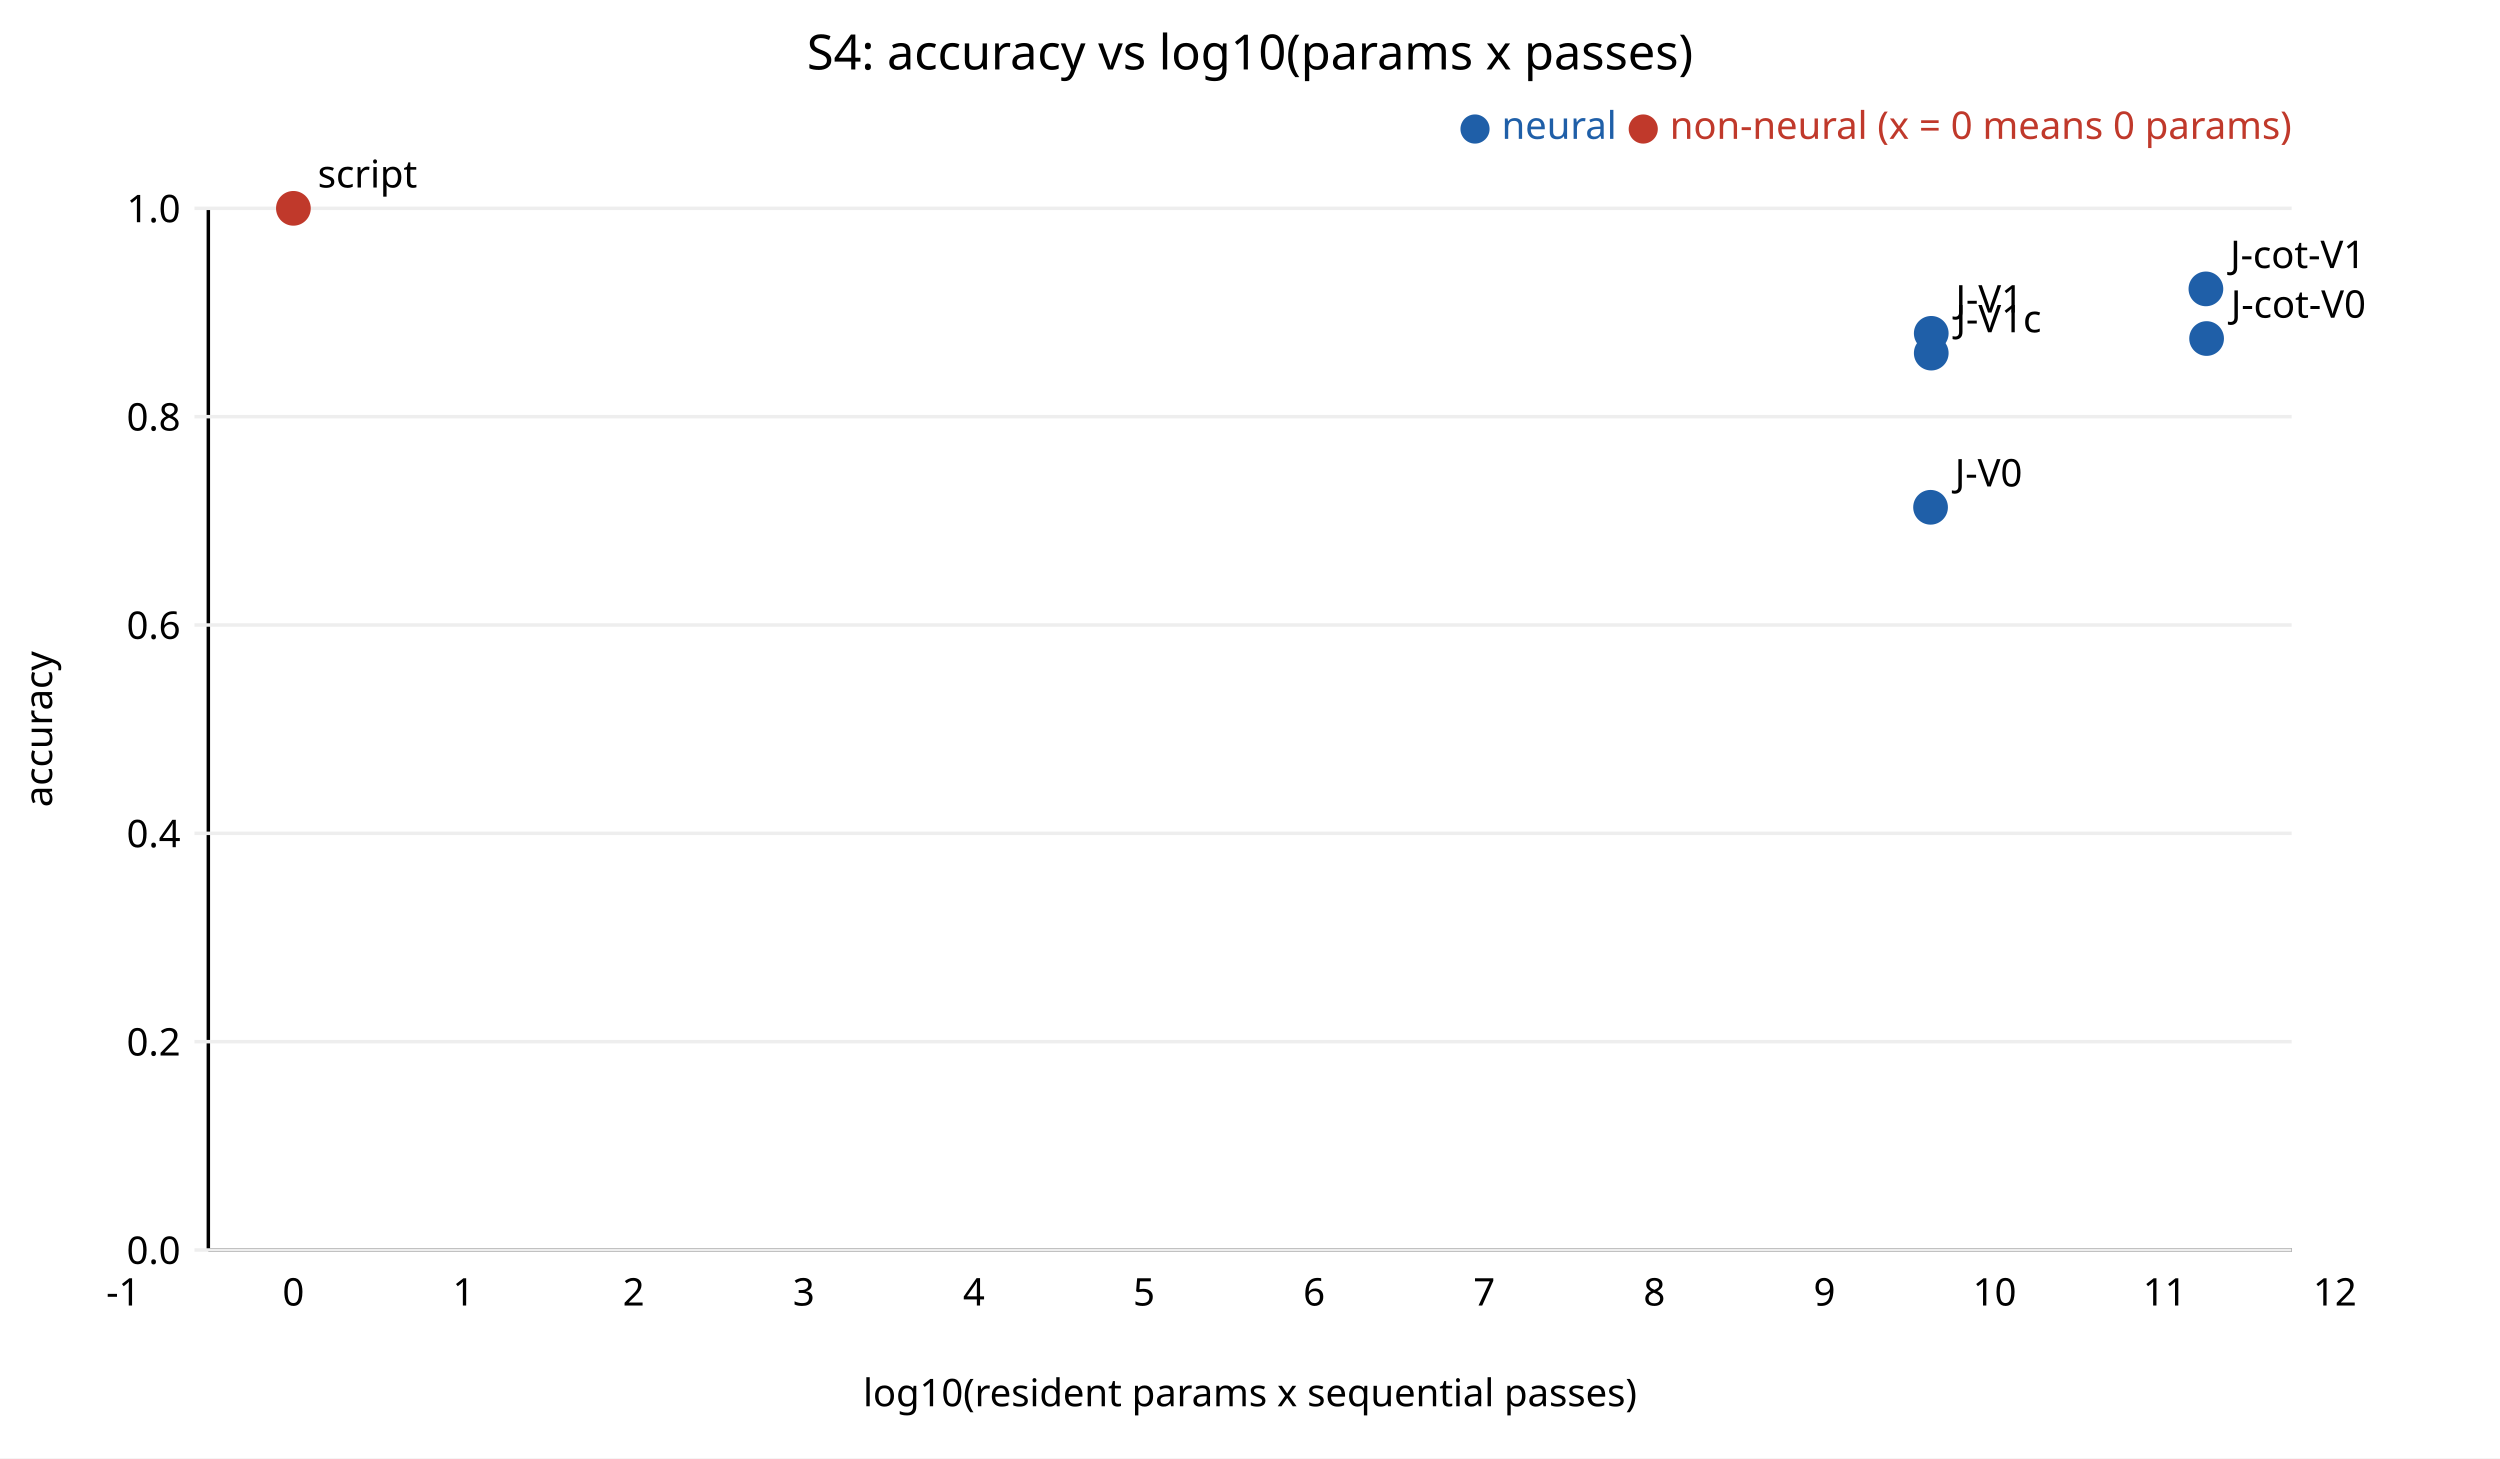
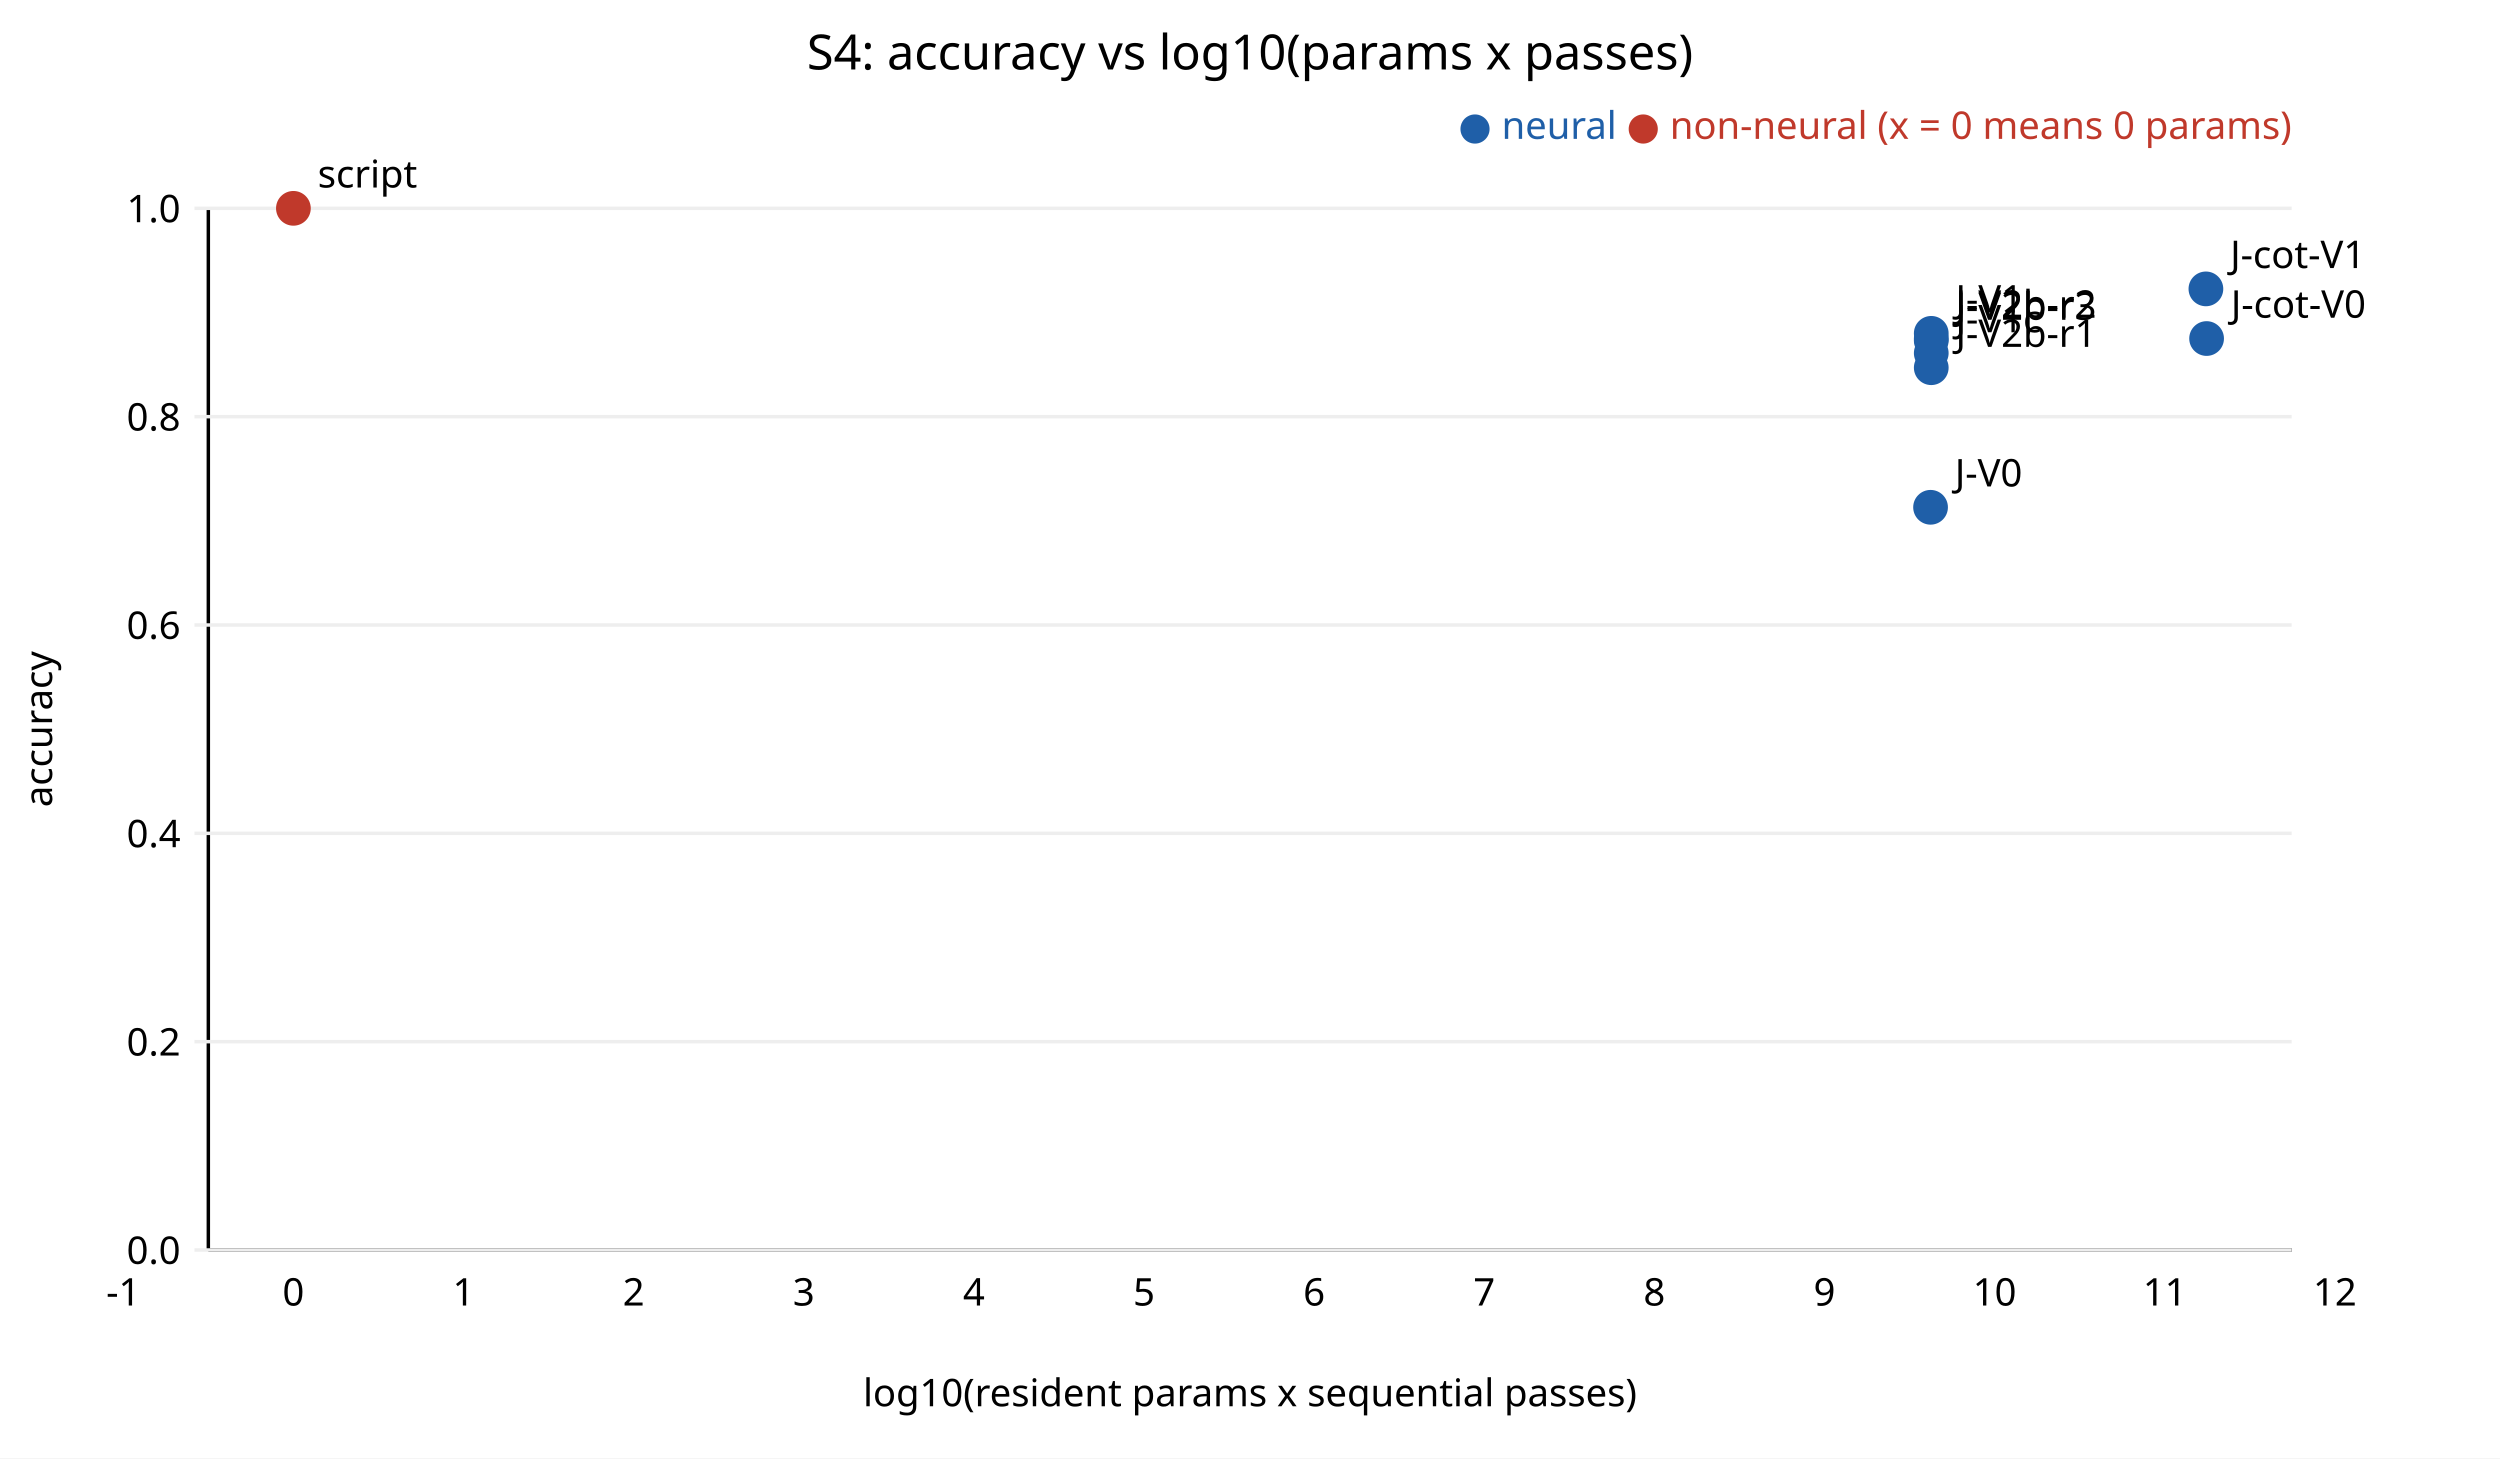
<svg xmlns="http://www.w3.org/2000/svg" width="720" height="420" font-family="sans-serif" font-size="11">
  <rect width="100%" height="100%" fill="white" />
  <text x="360.0" y="20" text-anchor="middle" font-size="14">S4: accuracy vs log10(params x passes)</text>
  <line x1="60" y1="360" x2="660" y2="360" stroke="black" />
  <line x1="60" y1="60" x2="60" y2="360" stroke="black" />
  <text x="360.0" y="405" text-anchor="middle">log10(resident params x sequential passes)</text>
  <text x="15" y="210.0" transform="rotate(-90 15 210.0)" text-anchor="middle">accuracy</text>
  <line x1="56" y1="360.0" x2="660" y2="360.0" stroke="#eee" />
  <text x="52" y="364.0" text-anchor="end">0.0</text>
  <line x1="56" y1="300.0" x2="660" y2="300.0" stroke="#eee" />
  <text x="52" y="304.0" text-anchor="end">0.2</text>
  <line x1="56" y1="240.0" x2="660" y2="240.0" stroke="#eee" />
  <text x="52" y="244.0" text-anchor="end">0.4</text>
  <line x1="56" y1="180.0" x2="660" y2="180.0" stroke="#eee" />
  <text x="52" y="184.0" text-anchor="end">0.6</text>
  <line x1="56" y1="120.0" x2="660" y2="120.0" stroke="#eee" />
  <text x="52" y="124.0" text-anchor="end">0.8</text>
  <line x1="56" y1="60.0" x2="660" y2="60.0" stroke="#eee" />
  <text x="52" y="64.0" text-anchor="end">1.0</text>
  <text x="35.502" y="376" text-anchor="middle">-1</text>
  <text x="84.498" y="376" text-anchor="middle">0</text>
  <text x="133.493" y="376" text-anchor="middle">1</text>
  <text x="182.488" y="376" text-anchor="middle">2</text>
  <text x="231.483" y="376" text-anchor="middle">3</text>
  <text x="280.479" y="376" text-anchor="middle">4</text>
  <text x="329.474" y="376" text-anchor="middle">5</text>
  <text x="378.469" y="376" text-anchor="middle">6</text>
  <text x="427.464" y="376" text-anchor="middle">7</text>
  <text x="476.46" y="376" text-anchor="middle">8</text>
  <text x="525.455" y="376" text-anchor="middle">9</text>
  <text x="574.45" y="376" text-anchor="middle">10</text>
  <text x="623.445" y="376" text-anchor="middle">11</text>
  <text x="672.441" y="376" text-anchor="middle">12</text>
  <circle cx="635.5" cy="97.5" r="5" fill="#1f5fa8" />
  <text x="642.5" y="91.5">J-cot-V0</text>
  <circle cx="635.3" cy="83.2" r="5" fill="#1f5fa8" />
  <text x="642.3" y="77.2">J-cot-V1</text>
  <circle cx="556.0" cy="146.1" r="5" fill="#1f5fa8" />
  <text x="563.0" y="140.1">J-V0</text>
  <circle cx="556.2" cy="96.0" r="5" fill="#1f5fa8" />
  <text x="563.2" y="90.0">J-V1</text>
  <circle cx="556.2" cy="101.7" r="5" fill="#1f5fa8" />
  <text x="563.2" y="95.7">J-V1c</text>
+   <circle cx="556.2" cy="105.9" r="5" fill="#1f5fa8" />
+   <text x="563.2" y="99.9">J-V2b-r1</text>
+   <circle cx="556.2" cy="97.5" r="5" fill="#1f5fa8" />
+   <text x="563.2" y="91.5">J-V2b-r2</text>
+   <circle cx="556.2" cy="98.1" r="5" fill="#1f5fa8" />
+   <text x="563.2" y="92.1">J-V2b-r3</text>
  <circle cx="84.5" cy="60.0" r="5" fill="#c0392b" />
  <text x="91.5" y="54.0">script</text>
  <text x="660" y="40" text-anchor="end">
    <tspan fill="#1f5fa8">● neural</tspan>
    <tspan fill="#c0392b">● non-neural (x = 0 means 0 params)</tspan>
  </text>
</svg>
